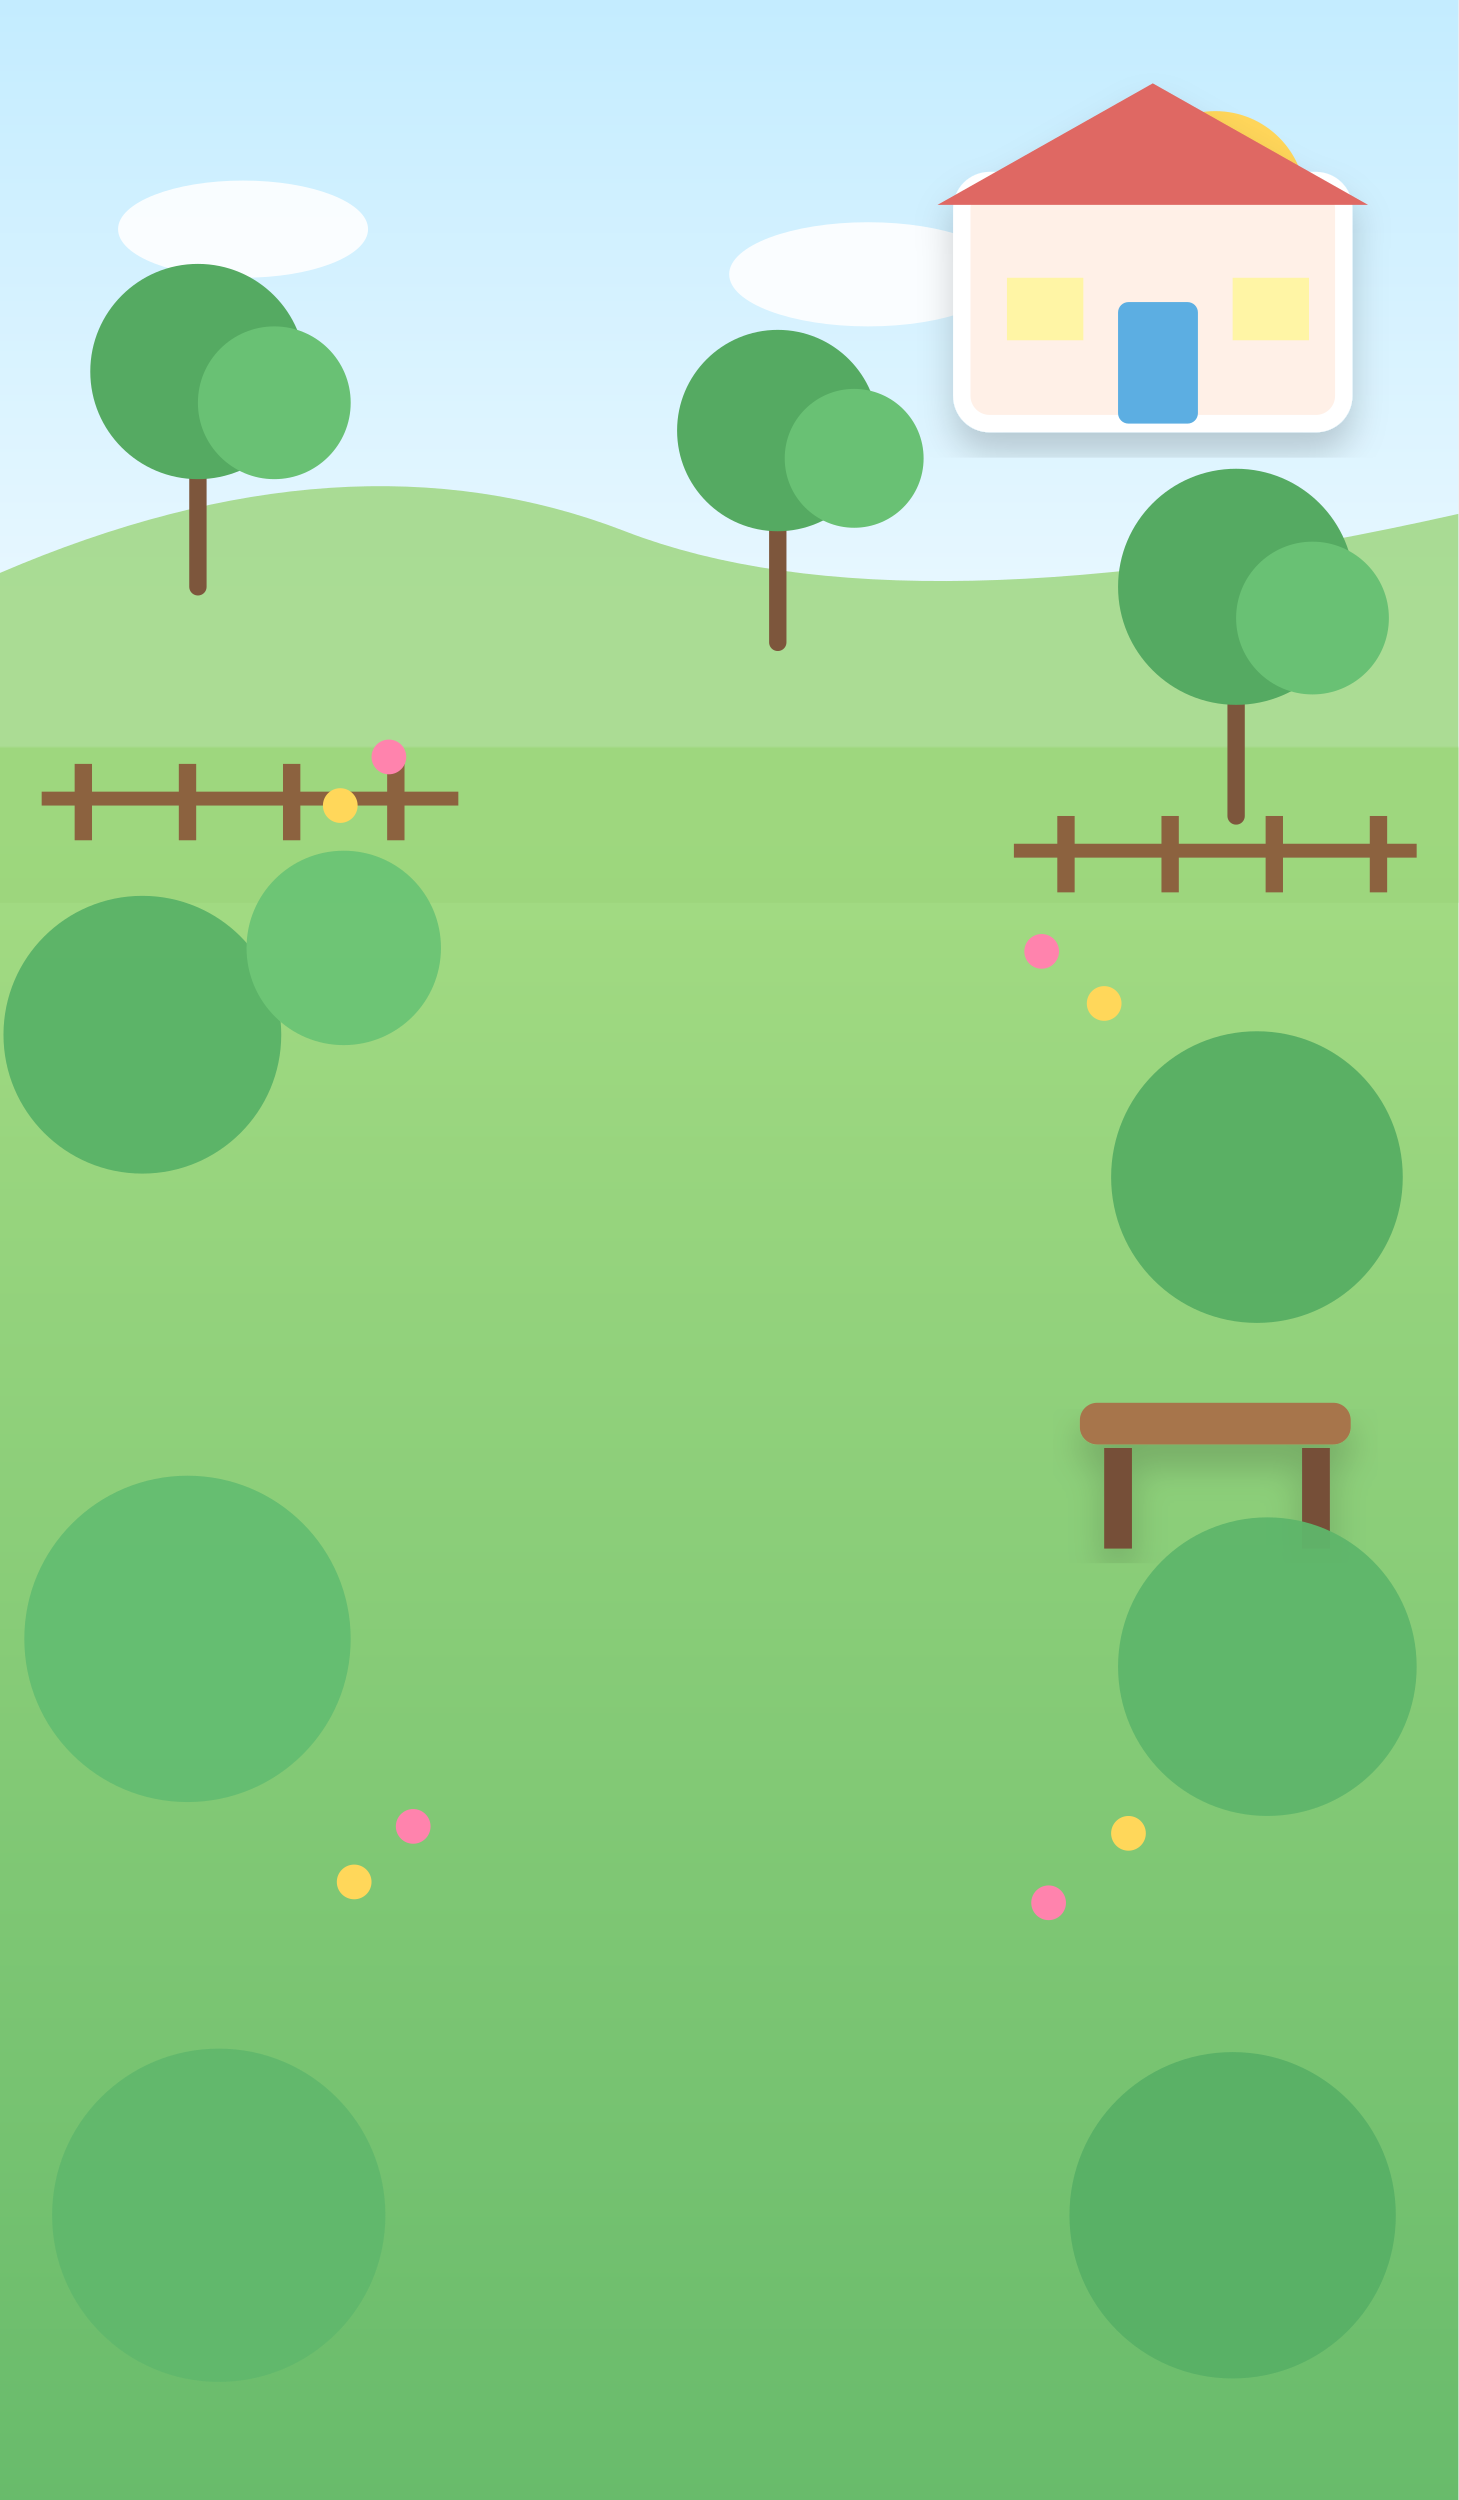
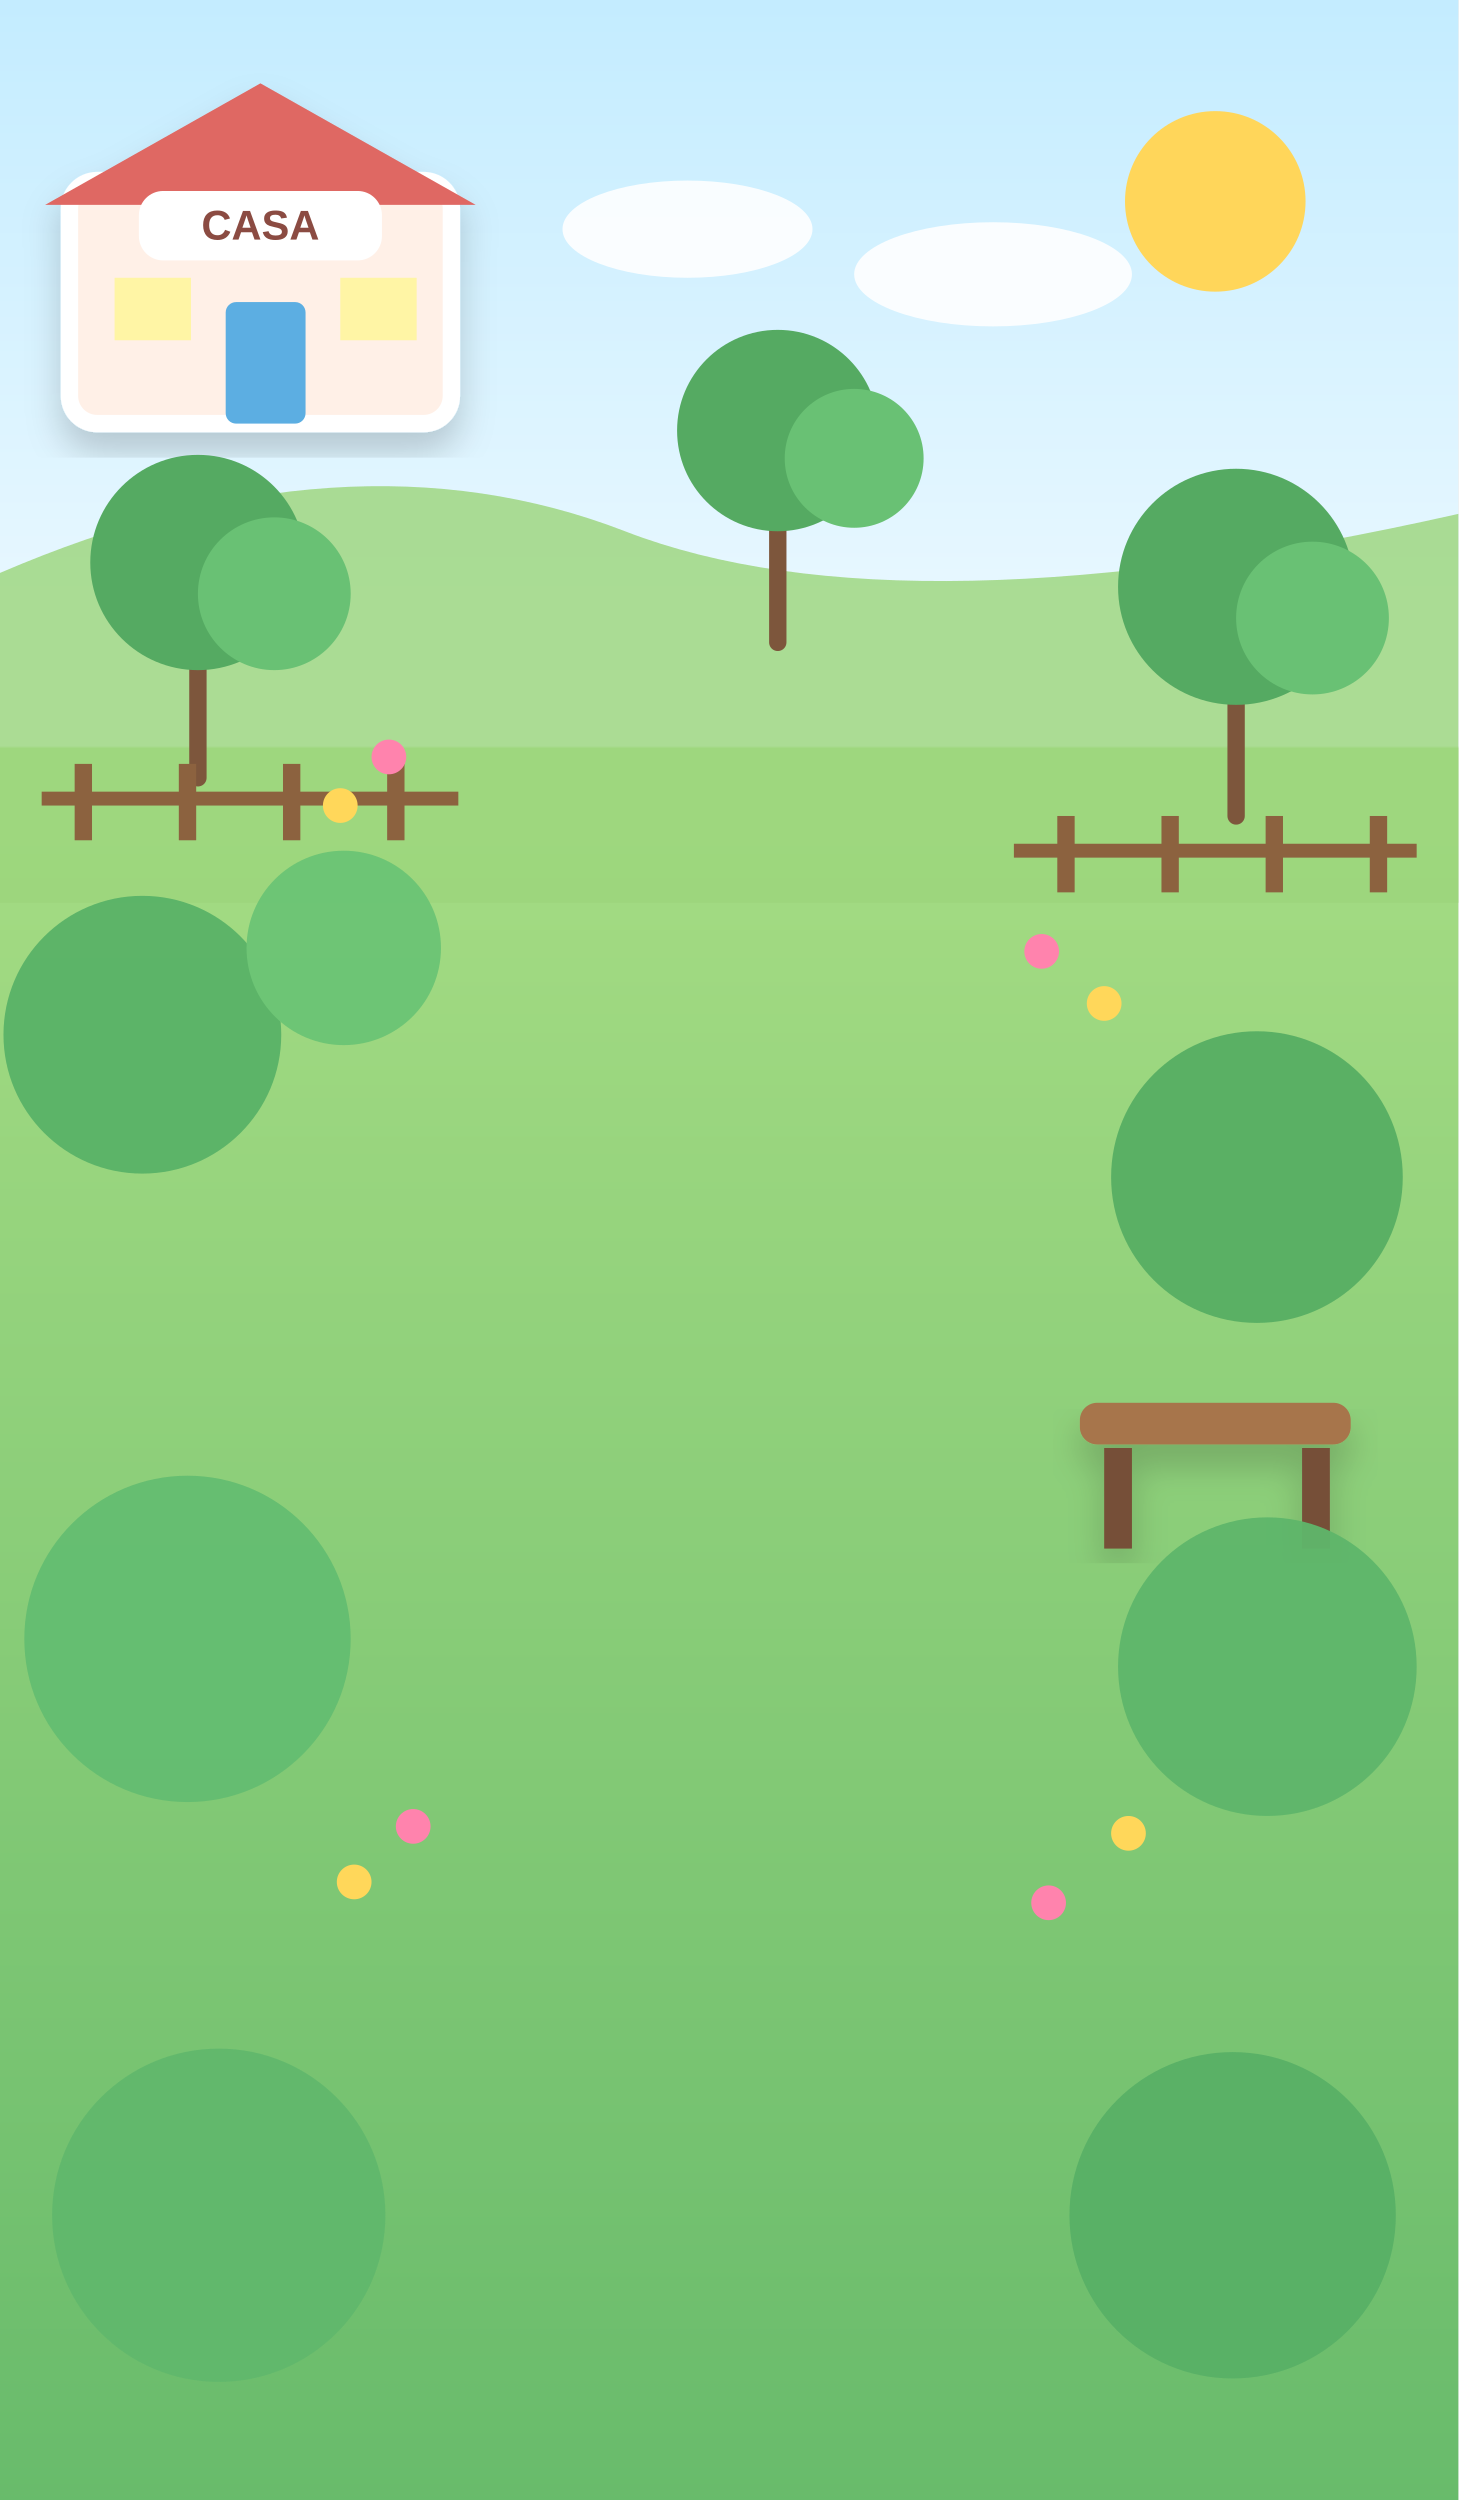
<svg xmlns="http://www.w3.org/2000/svg" viewBox="0 0 420 720">
  <defs>
    <linearGradient id="sky" x1="0" y1="0" x2="0" y2="1">
      <stop stop-color="#c3ecff" />
      <stop offset=".30" stop-color="#f0faff" />
      <stop offset=".301" stop-color="#a7dd84" />
      <stop offset="1" stop-color="#68bb6b" />
    </linearGradient>
    <filter id="s">
      <feDropShadow dx="0" dy="6" stdDeviation="5" flood-opacity=".18" />
    </filter>
  </defs>
  <rect width="420" height="720" fill="url(#sky)" />
  <circle cx="350" cy="58" r="26" fill="#ffd65a" />
  <g fill="#fff" opacity=".88">
-     <ellipse cx="70" cy="66" rx="36" ry="14" />
-     <ellipse cx="250" cy="79" rx="40" ry="15" />
+     <ellipse cx="198" cy="66" rx="36" ry="14" />
+     <ellipse cx="286" cy="79" rx="40" ry="15" />
  </g>
  <path d="M0 165 Q100 122 180 153 T420 148 V260 H0Z" fill="#9cd57c" opacity=".82" />
-   <g filter="url(#s)" transform="translate(277 31)">
+   <g filter="url(#s)" transform="translate(20 31)">
    <rect x="0" y="21" width="110" height="70" rx="8" fill="#fff0e7" stroke="#fff" stroke-width="5" />
    <path d="M-7 28 55-7 117 28Z" fill="#df6863" />
    <rect x="45" y="56" width="23" height="35" rx="3" fill="#5baee2" />
    <rect x="13" y="49" width="22" height="18" fill="#fff5a5" />
    <rect x="78" y="49" width="22" height="18" fill="#fff5a5" />
+     <rect x="20" y="24" width="70" height="20" rx="7" fill="#fff" />
+     <text x="55" y="38" text-anchor="middle" font-family="Arial" font-size="12" font-weight="700" fill="#8b4c42">CASA</text>
  </g>
  <g stroke="#7d563c" stroke-width="5" stroke-linecap="round">
-     <path d="M57 121v48" />
+     <path d="M57 176v48" />
    <path d="M224 138v47" />
    <path d="M356 185v50" />
  </g>
  <g fill="#55aa62">
-     <circle cx="57" cy="107" r="31" />
+     <circle cx="57" cy="162" r="31" />
    <circle cx="224" cy="124" r="29" />
    <circle cx="356" cy="169" r="34" />
  </g>
  <g fill="#69c174">
-     <circle cx="79" cy="116" r="22" />
+     <circle cx="79" cy="171" r="22" />
    <circle cx="246" cy="132" r="20" />
    <circle cx="378" cy="178" r="22" />
  </g>
  <g fill="none" stroke="#8c623f" stroke-width="4">
    <path d="M12 230h120" />
    <path d="M292 245h116" />
  </g>
  <g stroke="#8c623f" stroke-width="5">
    <path d="M24 220v22m30-22v22m30-22v22m30-22v22" />
    <path d="M307 235v22m30-22v22m30-22v22m30-22v22" />
  </g>
  <g filter="url(#s)">
    <rect x="311" y="404" width="78" height="12" rx="5" fill="#a7744b" />
    <rect x="318" y="417" width="8" height="29" fill="#765039" />
    <rect x="375" y="417" width="8" height="29" fill="#765039" />
  </g>
  <g fill="#ff83ad">
    <circle cx="112" cy="218" r="5" />
    <circle cx="300" cy="274" r="5" />
    <circle cx="119" cy="526" r="5" />
    <circle cx="302" cy="548" r="5" />
  </g>
  <g fill="#ffd75a">
    <circle cx="98" cy="232" r="5" />
    <circle cx="318" cy="289" r="5" />
    <circle cx="102" cy="542" r="5" />
    <circle cx="325" cy="528" r="5" />
  </g>
  <g opacity=".95">
    <circle cx="41" cy="298" r="40" fill="#59b267" />
    <circle cx="99" cy="273" r="28" fill="#6bc474" />
    <circle cx="362" cy="339" r="42" fill="#57ae63" />
    <circle cx="54" cy="472" r="47" fill="#64bd70" />
    <circle cx="365" cy="480" r="43" fill="#5eb66a" />
    <circle cx="63" cy="638" r="48" fill="#61b86c" />
    <circle cx="355" cy="638" r="47" fill="#58b066" />
  </g>
</svg>
